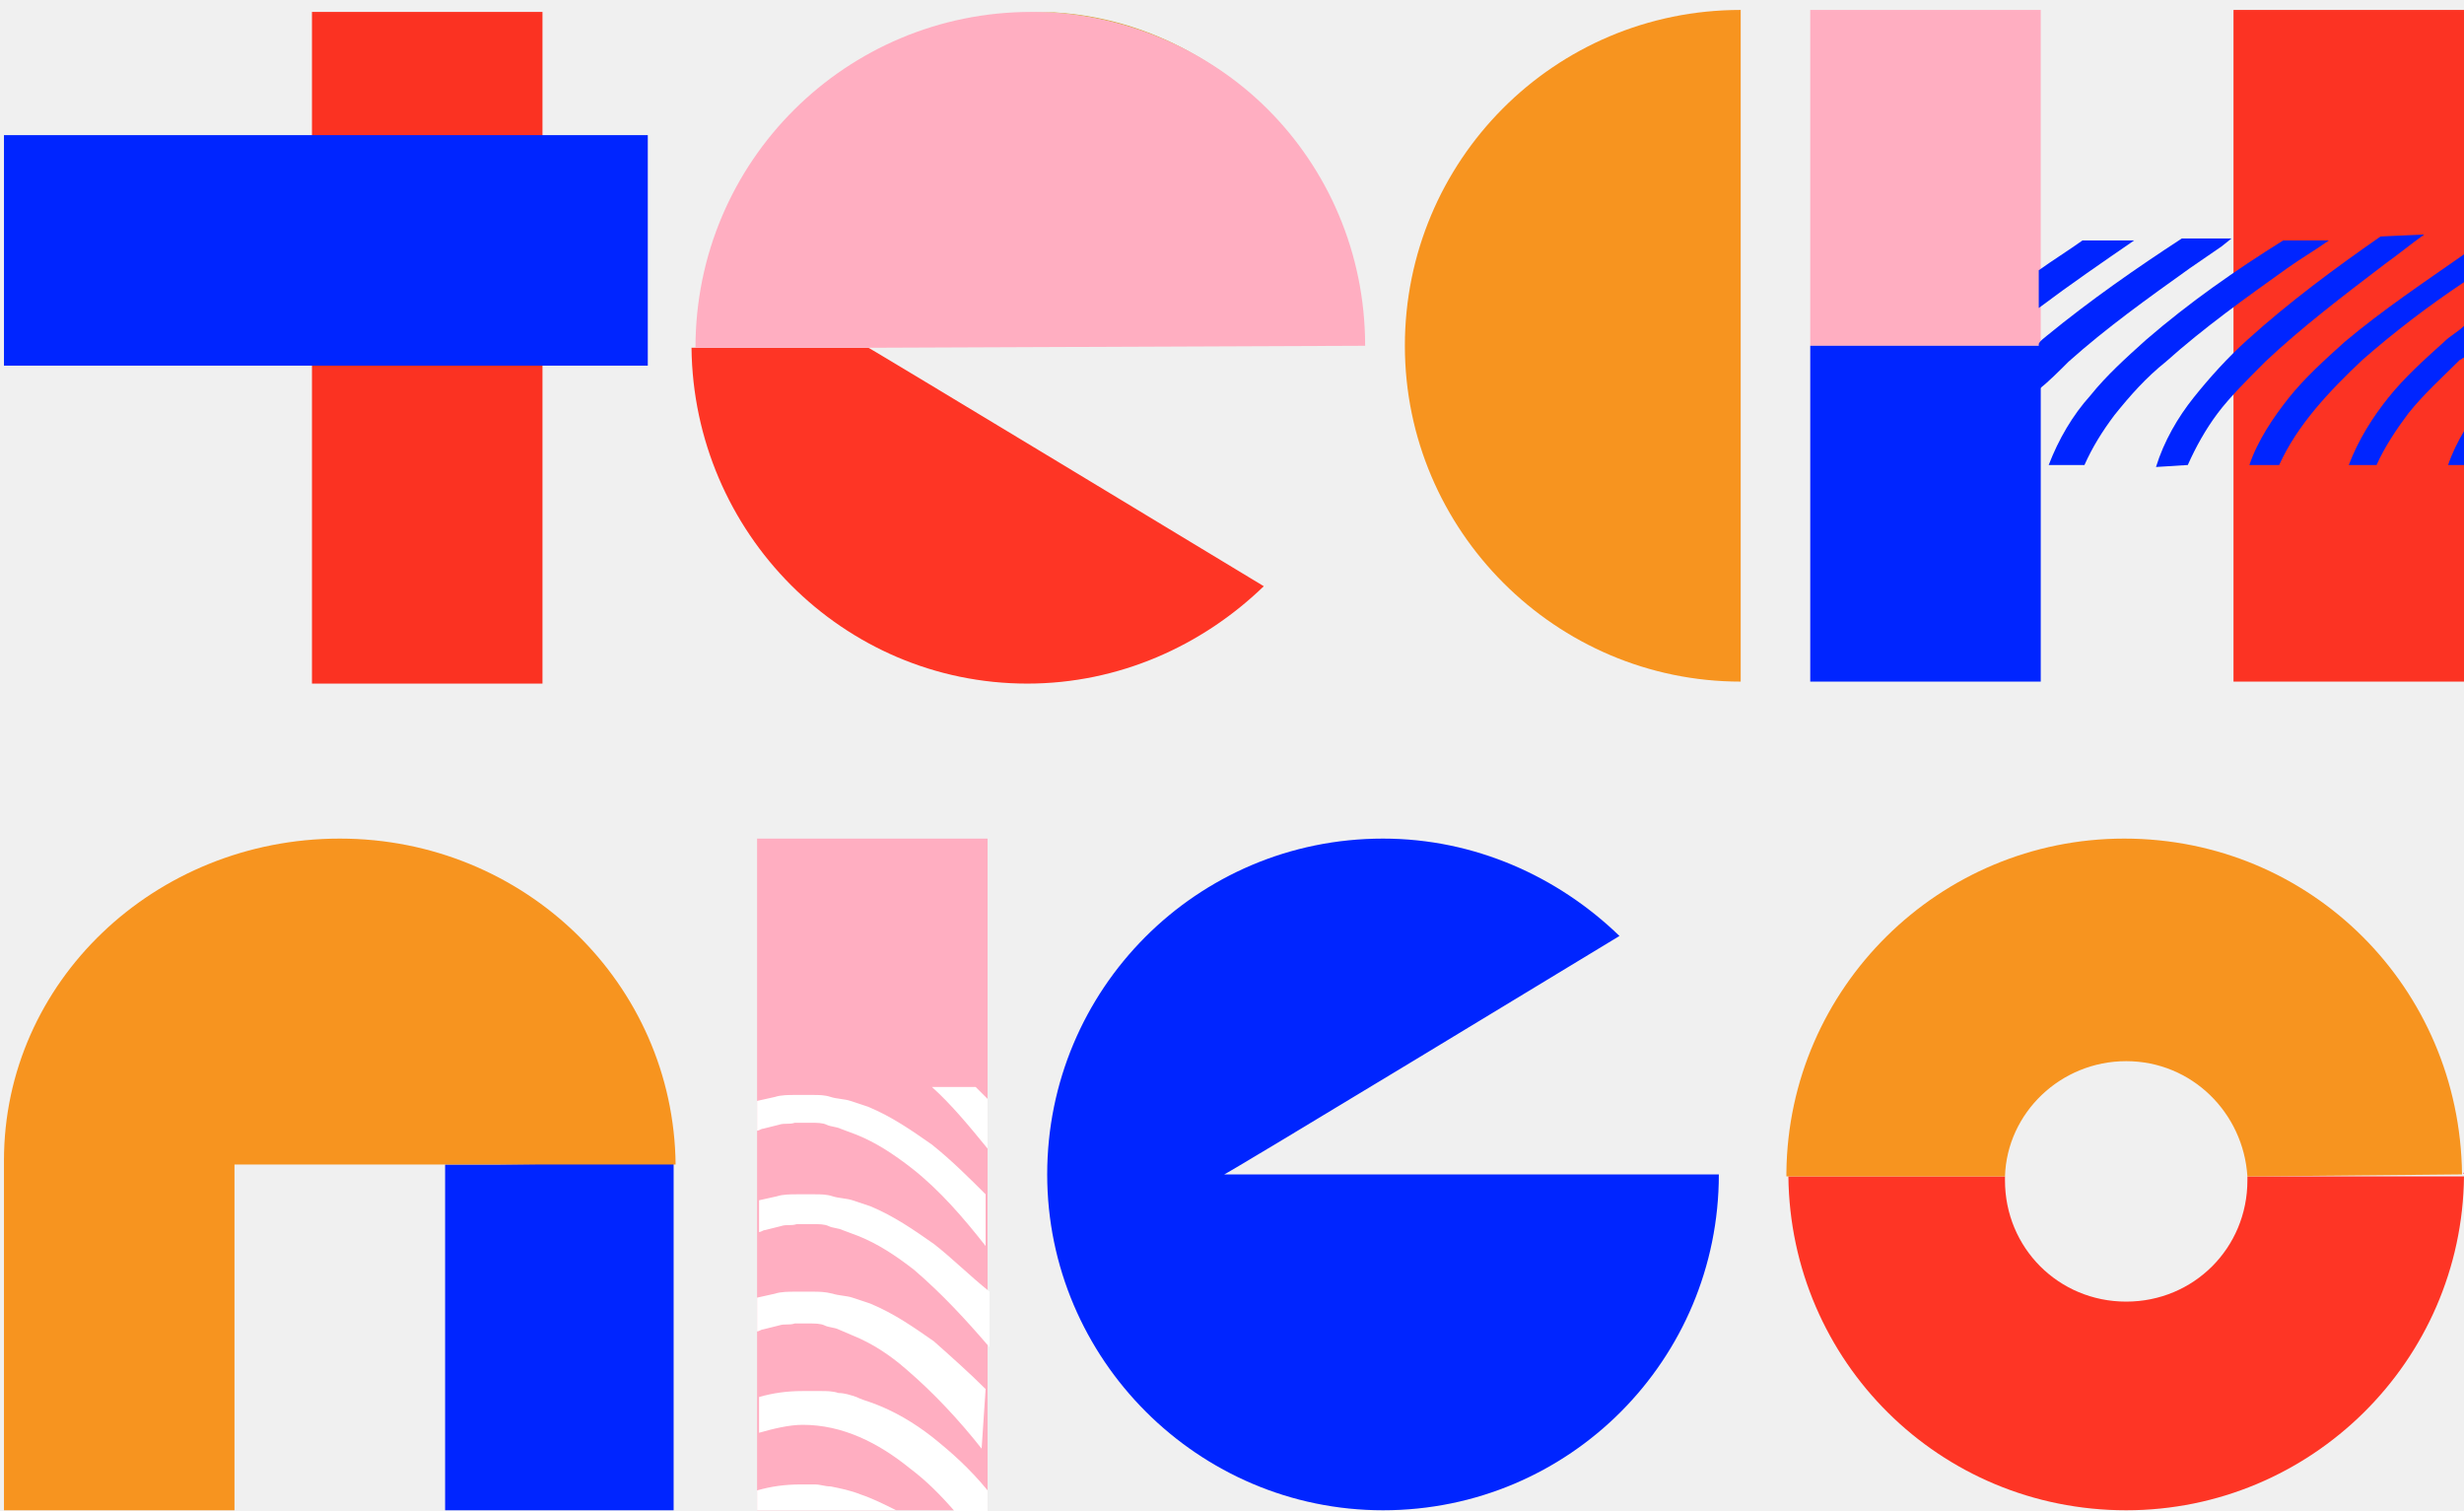
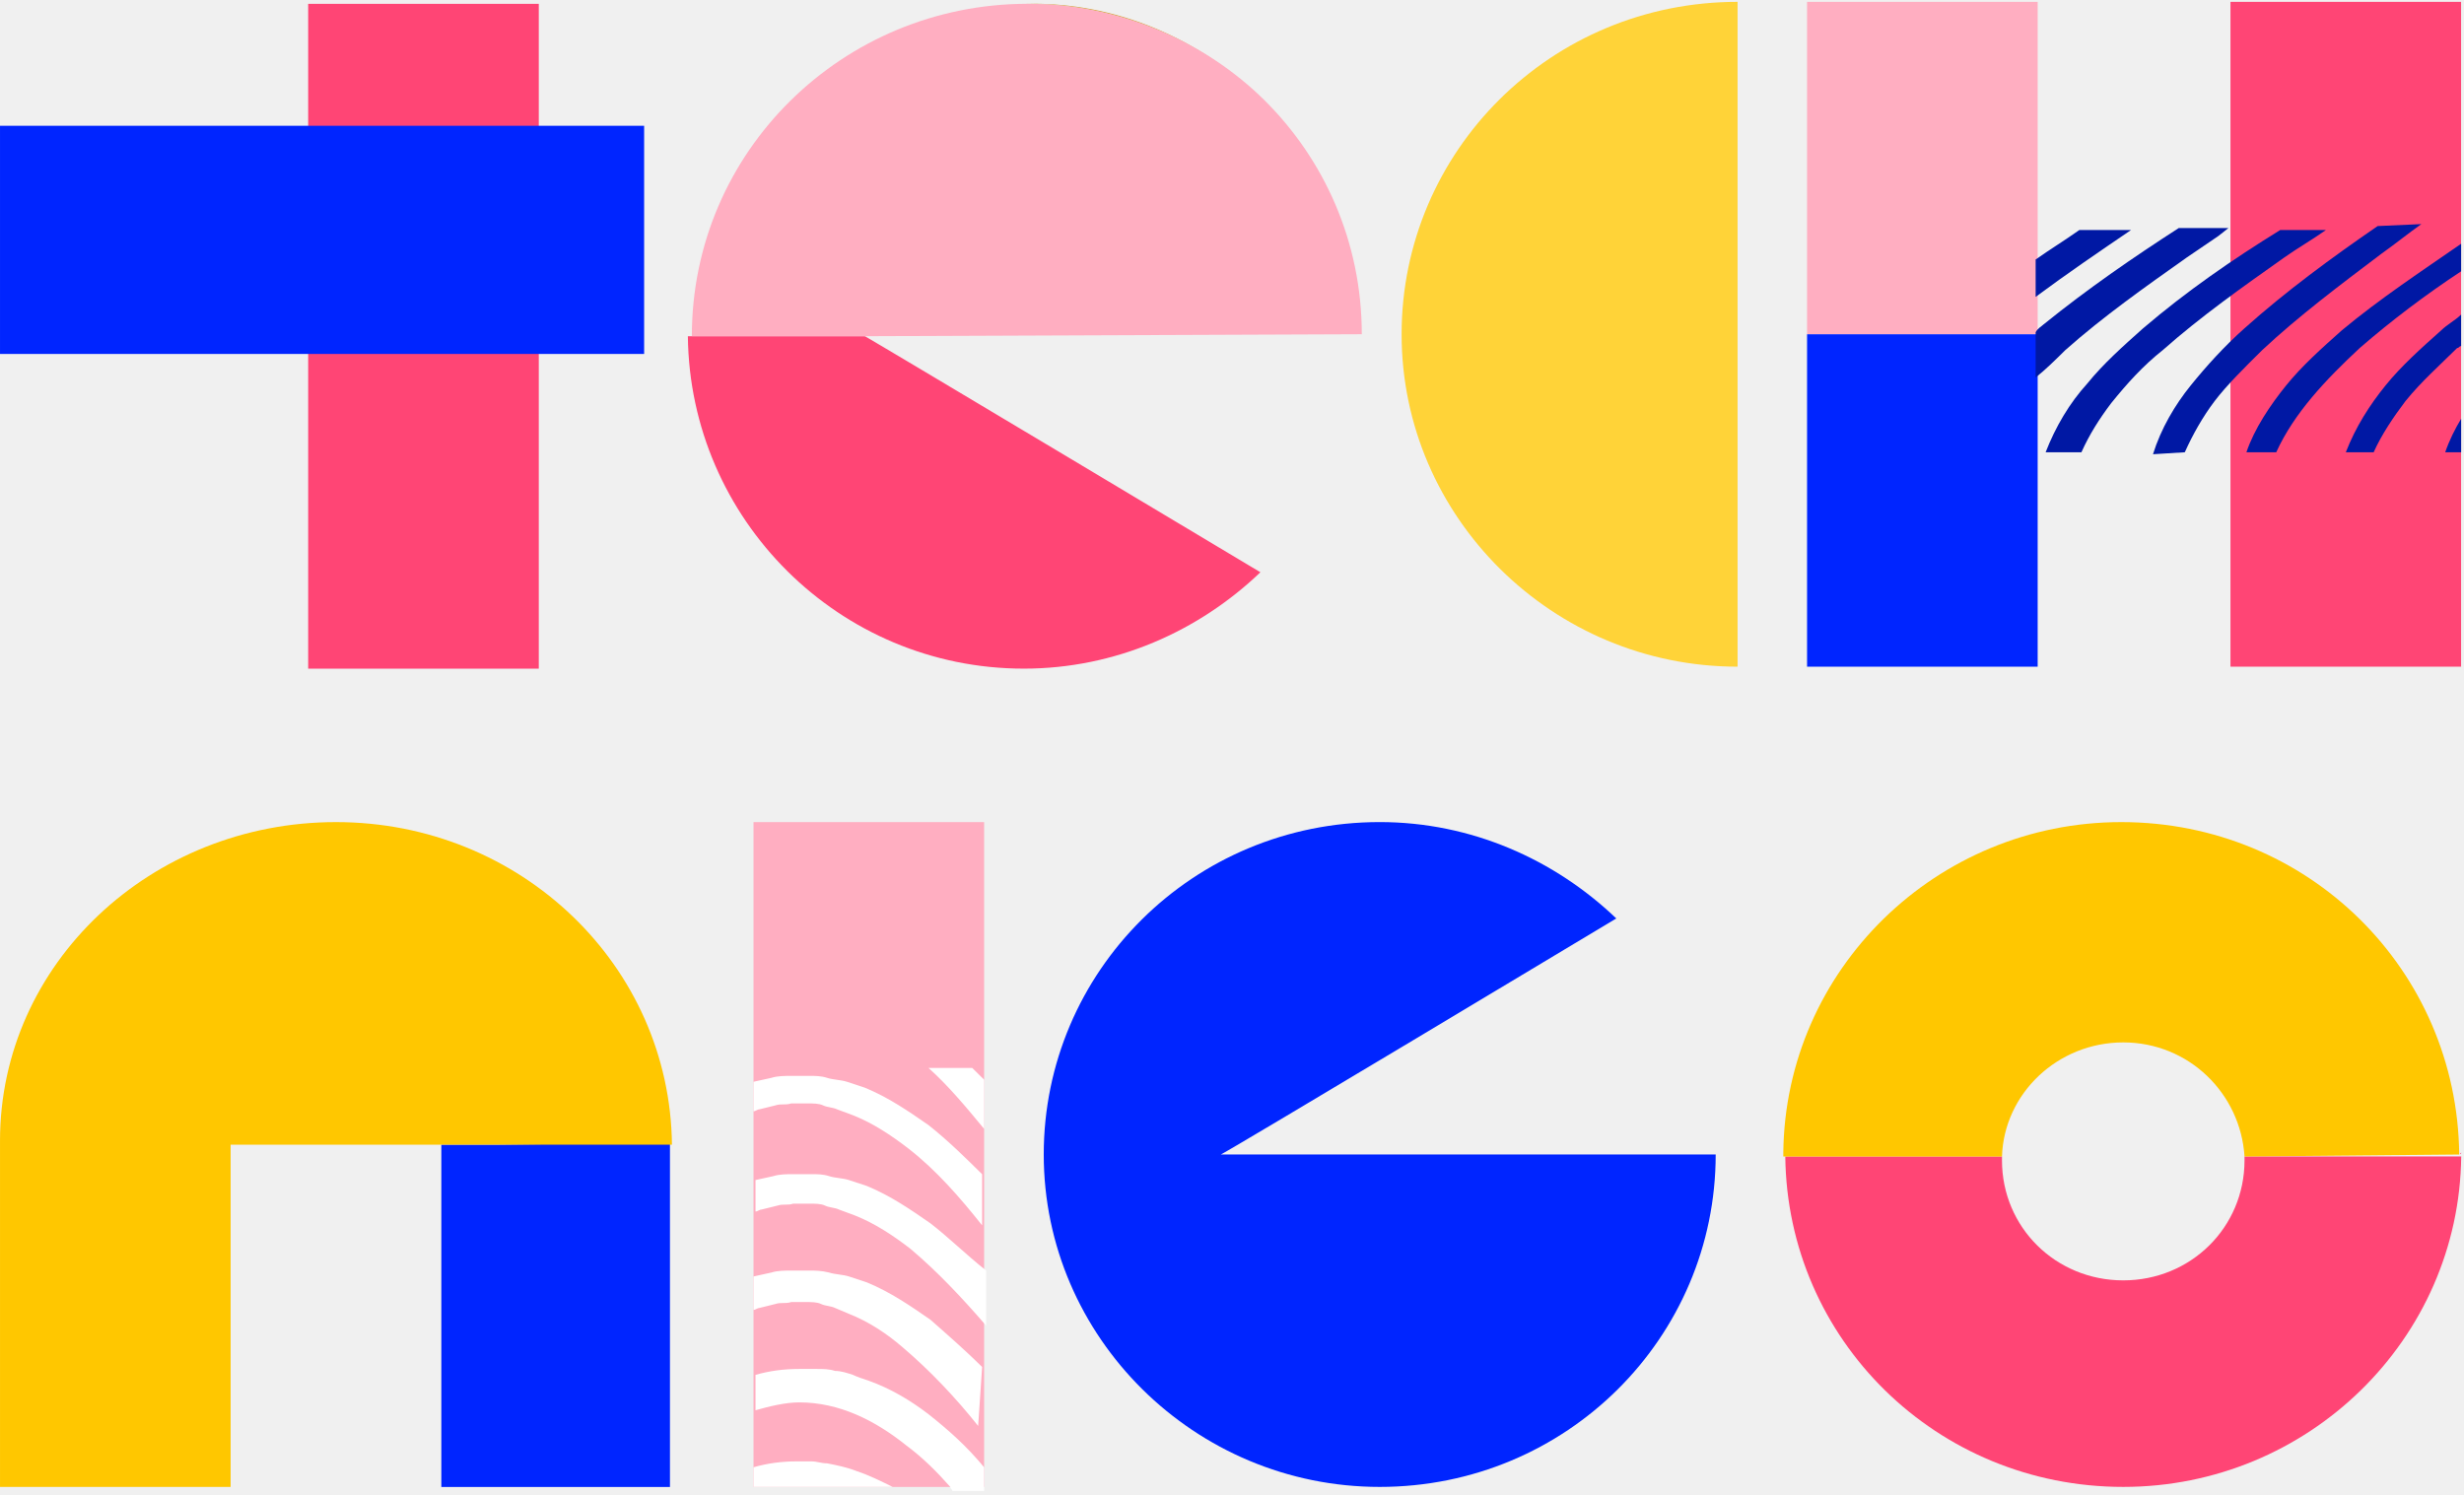
- <svg xmlns="http://www.w3.org/2000/svg" version="1.1" id="Layer_1" x="0px" y="0px" viewBox="0 0 124 76" style="enable-background:new 0 0 124 76;" xml:space="preserve">
-   <style type="text/css">
- 	.st0{fill:none;}
- 	.st1{fill:#FE3525;}
- 	.st2{fill:#FF0055;}
- 	.st3{fill:#F7941F;}
- 	.st4{fill:#0025FF;}
- 	.st5{fill:#FFAEC1;}
- 	.st6{fill:#FFFFFF;}
- 	.st7{fill:#0C56AF;}
- 	.st8{fill:#FC3323;}
- 	.st9{fill:#D1A537;}
- 	.st10{fill:#FB3222;}
- </style>
-   <g>
-     <g id="o_14_">
-       <path class="st0" d="M107,65.5c3.4,0,6.1-2.7,6.1-6.1c0-0.1,0-0.2,0-0.2c-0.1-3.2-2.8-5.8-6.1-5.8c-3.3,0-5.9,2.6-6.1,5.8    c0,0.1,0,0.2,0,0.2C100.9,62.7,103.7,65.5,107,65.5z" />
-       <path class="st1" d="M113.1,59.2c0,0.1,0,0.2,0,0.2c0,3.4-2.7,6.1-6.1,6.1c-3.4,0-6.1-2.7-6.1-6.1c0-0.1,0-0.2,0-0.2c0,0,0,0,0,0    H90c0.1,9.3,7.6,16.8,17,16.8c9.3,0,16.9-7.5,17-16.8L113.1,59.2C113.1,59.2,113.1,59.2,113.1,59.2z" />
-       <path class="st2" d="M90,59C90,59.1,90,59.1,90,59C90,59.1,90,59.1,90,59L90,59z" />
-       <path class="st2" d="M124,59L124,59C123.9,59.1,123.9,59.1,124,59C123.9,59.1,124,59.1,124,59z" />
-       <path class="st3" d="M123.9,59.1C123.9,59.1,123.9,59.1,123.9,59.1c-0.1-9.4-7.6-16.9-17-16.9c-9.3,0-16.9,7.5-17,16.8    c0,0,0,0,0,0.1c0,0,0,0,0,0.1h0h11c0,0,0,0,0,0c0.1-3.2,2.8-5.8,6.1-5.8c3.3,0,5.9,2.6,6.1,5.8c0,0,0,0,0,0L123.9,59.1L123.9,59.1    C124,59.1,123.9,59.1,123.9,59.1z" />
-     </g>
-     <path id="g_14_" class="st4" d="M86.5,59.1C86.5,68.4,79,76,69.6,76c-9.3,0-16.9-7.6-16.9-16.9c0-9.3,7.5-16.9,16.9-16.9   c4.6,0,8.8,1.9,11.9,4.9c0,0-20.1,12.2-19.9,12H86.5z" />
-     <g id="i_14_">
-       <path class="st5" d="M38.1,42.2h11.6V76H38.1V42.2z" />
-       <g>
-         <g>
-           <path class="st6" d="M41.8,74.8c-0.3,0-0.5-0.1-0.8-0.1l-0.7,0c-0.8,0-1.5,0.1-2.2,0.3v1h7c-0.6-0.3-1.2-0.6-1.8-0.8      C42.8,75,42.3,74.9,41.8,74.8z" />
-         </g>
-         <g>
-           <path class="st6" d="M46.9,72.3c-0.9-0.7-1.9-1.3-3-1.7c-0.3-0.1-0.6-0.2-0.8-0.3c-0.3-0.1-0.6-0.2-0.9-0.2      c-0.3-0.1-0.6-0.1-0.9-0.1l-0.9,0c-0.8,0-1.5,0.1-2.2,0.3v1.8c0.7-0.2,1.5-0.4,2.2-0.4c2,0,3.8,0.9,5.4,2.2      c0.8,0.6,1.5,1.3,2.2,2.1c0,0.1,0.1,0.1,0.1,0.2h1.6v-1.2C48.8,73.9,47.9,73.1,46.9,72.3z" />
-         </g>
-         <g>
-           <path class="st6" d="M49.6,69.9c-0.8-0.8-1.7-1.6-2.6-2.4c-1-0.7-2-1.4-3.2-1.9l-0.9-0.3c-0.3-0.1-0.7-0.1-1-0.2      C41.5,65,41.2,65,40.9,65l-0.4,0c-0.1,0,0,0-0.2,0l-0.1,0l-0.2,0c-0.3,0-0.7,0-1,0.1l-0.9,0.2v1.7c0.1,0,0.2-0.1,0.3-0.1      l0.8-0.2c0.3-0.1,0.5,0,0.8-0.1l0.2,0l0.1,0c-0.1,0,0,0,0,0l0.4,0c0.3,0,0.6,0,0.8,0.1c0.2,0.1,0.5,0.1,0.7,0.2l0.7,0.3      c1,0.4,1.9,1,2.7,1.7c1.4,1.2,2.7,2.6,3.8,4L49.6,69.9C49.6,69.9,49.6,69.9,49.6,69.9z" />
-         </g>
-         <g>
-           <path class="st6" d="M47,62.6c-1-0.7-2-1.4-3.2-1.9l-0.9-0.3c-0.3-0.1-0.7-0.1-1-0.2c-0.3-0.1-0.6-0.1-0.9-0.1l-0.4,0      c-0.1,0,0,0-0.2,0l-0.1,0l-0.2,0c-0.3,0-0.7,0-1,0.1l-0.9,0.2v1.6c0.1,0,0.2-0.1,0.3-0.1l0.8-0.2c0.3-0.1,0.5,0,0.8-0.1l0.2,0      l0.1,0c-0.1,0,0,0,0.1,0l0.4,0c0.3,0,0.6,0,0.8,0.1c0.2,0.1,0.5,0.1,0.7,0.2l0.8,0.3c1,0.4,1.9,1,2.8,1.7      c1.4,1.2,2.6,2.5,3.8,3.9V65C48.8,64.2,47.9,63.3,47,62.6z" />
-         </g>
-         <g>
-           <path class="st6" d="M46.9,57.6c-1-0.7-2-1.4-3.2-1.9l-0.9-0.3c-0.3-0.1-0.7-0.1-1-0.2c-0.3-0.1-0.6-0.1-0.9-0.1l-0.4,0      c-0.1,0,0,0-0.2,0l-0.1,0l-0.2,0c-0.3,0-0.7,0-1,0.1l-0.9,0.2v1.5c0.1,0,0.2-0.1,0.3-0.1l0.8-0.2c0.3-0.1,0.5,0,0.8-0.1l0.2,0      l0.1,0c-0.1,0,0,0,0.1,0l0.4,0c0.3,0,0.6,0,0.8,0.1c0.2,0.1,0.5,0.1,0.7,0.2l0.8,0.3c1,0.4,1.9,1,2.8,1.7      c1.4,1.1,2.6,2.5,3.7,3.9v-2.6C48.8,59.3,47.9,58.4,46.9,57.6z" />
-         </g>
-         <g>
-           <path class="st6" d="M46.9,54.7c1,0.9,1.9,2,2.8,3.1v-2.5c-0.2-0.2-0.4-0.4-0.6-0.6H46.9z" />
-         </g>
-       </g>
-     </g>
-     <g id="n_14_">
-       <g>
-         <path class="st7" d="M33.9,58.5C33.9,58.5,33.9,58.5,33.9,58.5L33.9,58.5L33.9,58.5z" />
-       </g>
-       <polygon class="st4" points="22.4,58.6 22.4,76 33.9,76 33.9,58.5 25.1,58.6   " />
-       <path class="st3" d="M17.1,42.2c-9.3,0-16.9,7.2-16.9,16.2h0V76h11.6V58.6h10.7h2.7l8.8,0c0,0,0,0,0,0    C33.9,49.5,26.4,42.2,17.1,42.2z" />
-     </g>
-     <g id="h_14_">
-       <path class="st8" d="M112.4,0.5H124v33.8h-11.6V0.5z" />
-       <g>
-         <rect x="91.1" y="0.5" class="st5" width="11.6" height="16.9" />
-         <polygon class="st4" points="91.1,18.2 91.1,34.3 102.7,34.3 102.7,18.2 102.7,17.4 91.1,17.4    " />
-       </g>
-       <g>
-         <path class="st4" d="M104.8,12.1c-0.7,0.5-1.5,1-2.2,1.5v1.9c1.6-1.2,3.2-2.3,4.8-3.4H104.8z" />
-         <path class="st4" d="M104.1,18.2c1.9-1.7,4-3.2,6.1-4.7l1.6-1.1l0.5-0.4h-2.5c-2.3,1.5-4.6,3.1-6.8,4.9c-0.1,0.1-0.3,0.2-0.4,0.4     v2.3C103.1,19.2,103.6,18.7,104.1,18.2z" />
-         <path class="st4" d="M106.4,20.9c0.8-1,1.6-1.9,2.6-2.7c1.9-1.7,4-3.2,6.1-4.7c0.7-0.5,1.4-0.9,2.1-1.4h-2.3     c-2.4,1.5-4.7,3.1-6.9,5c-1,0.9-2,1.8-2.8,2.8c-0.9,1-1.6,2.2-2.1,3.5h1.8C105.3,22.5,105.8,21.7,106.4,20.9z" />
-         <path class="st4" d="M114,18.2c1.8-1.7,3.9-3.3,6-4.9c0.7-0.5,1.3-1,2-1.5l-2.2,0.1c-2.3,1.6-4.6,3.3-6.7,5.2     c-1,0.9-1.9,1.9-2.7,2.9c-0.8,1-1.5,2.2-1.9,3.5l1.6-0.1c0.4-0.9,0.9-1.8,1.5-2.6C112.2,20,113.1,19.1,114,18.2z" />
-         <path class="st4" d="M118.9,18.1c1.6-1.4,3.3-2.7,5.1-3.9v-1.4c-2,1.4-4.1,2.8-6,4.4c-1,0.9-2,1.8-2.8,2.8c-0.8,1-1.6,2.2-2,3.4     h1.5C115.6,21.4,117.2,19.7,118.9,18.1z" />
-         <path class="st4" d="M123.8,18.1c0.1,0,0.1-0.1,0.2-0.1v-1.6c-0.3,0.3-0.7,0.5-1,0.8c-1,0.9-2,1.8-2.8,2.8c-0.8,1-1.5,2.1-2,3.4     h1.4c0.4-0.9,1-1.8,1.6-2.6C122,19.8,122.9,19,123.8,18.1z" />
-         <path class="st4" d="M124,21.7c-0.3,0.5-0.6,1.1-0.8,1.7h0.8V21.7z" />
-       </g>
-     </g>
-     <path id="c_14_" class="st3" d="M87.6,34.3c-9.3,0-16.9-7.6-16.9-16.9c0-9.3,7.5-16.9,16.9-16.9V34.3z" />
-     <g id="e_14_">
-       <path class="st9" d="M68.7,17.4C68.7,17.4,68.7,17.4,68.7,17.4C68.7,17.4,68.7,17.4,68.7,17.4L68.7,17.4z" />
-       <path class="st9" d="M51.8,0.6c4.7,0,8.9,1.9,11.9,4.9C60.6,2.4,56.4,0.5,51.8,0.6c-9.4,0-16.9,7.5-16.9,16.9v0    C34.9,8.1,42.4,0.6,51.8,0.6z" />
-       <g>
-         <path class="st1" d="M51.7,34.4c4.6,0,8.8-1.9,11.9-4.9c0,0-20-12.1-19.9-12h-8.9C34.9,26.8,42.4,34.4,51.7,34.4z" />
-         <path class="st5" d="M68.7,17.4C68.7,17.4,68.7,17.4,68.7,17.4c0-4.7-1.9-8.9-4.9-11.9c-3-3-7.3-4.9-11.9-4.9     c-9.3,0-16.9,7.5-16.9,16.9v0h8.9L68.7,17.4L68.7,17.4z" />
-       </g>
-     </g>
-     <g id="t_14_">
-       <path class="st10" d="M15.7,0.6h11.6v33.8H15.7V0.6z" />
-       <path class="st4" d="M32.6,6.8v11.6H0.2V6.8H32.6z" />
-     </g>
-   </g>
+ <svg xmlns="http://www.w3.org/2000/svg" width="747" height="453" viewBox="0 0 747 453" fill="none">
+   <path d="M680.461 350.633C680.461 351.229 680.461 351.826 680.461 351.826C680.461 372.103 664.188 388.205 643.697 388.205C623.205 388.205 606.932 372.103 606.932 351.826C606.932 351.229 606.932 350.633 606.932 350.633H541.238C541.841 406.096 587.043 450.825 643.697 450.825C699.747 450.825 745.552 406.096 746.155 350.633H680.461Z" fill="#FF4575" />
+   <path d="M746.154 349.465C745.537 350.081 745.537 350.081 746.154 349.465C745.537 350.081 746.154 350.081 746.154 349.465Z" fill="#FF0055" />
+   <path d="M745.553 350.046C744.951 293.986 699.748 249.258 643.095 249.258C587.044 249.258 541.239 293.986 540.637 349.45C540.637 349.45 540.637 349.45 540.637 350.046C540.637 350.046 540.637 350.046 540.637 350.643H606.933C607.536 331.559 623.809 316.053 643.698 316.053C663.587 316.053 679.257 331.559 680.462 350.643L745.553 350.046C746.156 350.046 745.553 350.046 745.553 350.046Z" fill="#FFC700" />
+   <path d="M520.137 350.038C520.137 405.502 474.935 450.827 418.281 450.827C362.231 450.827 316.426 405.502 316.426 350.038C316.426 294.575 361.628 249.25 418.281 249.25C446.005 249.25 471.319 260.581 490.002 278.473C490.002 278.473 368.86 351.231 370.066 350.038H520.137Z" fill="#0025FF" />
+   <path d="M228.438 249.258H298.35V450.835H228.438V249.258Z" fill="#FFAEC1" />
+   <path d="M250.737 443.675C248.929 443.675 247.724 443.078 245.916 443.078H241.697C236.875 443.078 232.656 443.675 228.438 444.867V450.831H270.626C267.01 449.042 263.394 447.253 259.778 446.06C256.764 444.867 253.751 444.271 250.737 443.675Z" fill="white" />
+   <path d="M281.478 428.779C276.053 424.605 270.026 421.026 263.397 418.641C261.589 418.044 259.78 417.448 258.575 416.852C256.767 416.255 254.959 415.659 253.151 415.659C251.343 415.062 249.535 415.062 247.727 415.062H242.302C237.481 415.062 233.262 415.659 229.043 416.852V427.586C233.262 426.394 238.083 425.201 242.302 425.201C254.356 425.201 265.205 430.568 274.848 438.321C279.669 441.9 283.888 446.074 288.107 450.845C288.107 451.442 288.71 451.442 288.71 452.038H298.353V444.882C292.929 438.321 287.504 433.55 281.478 428.779Z" fill="white" />
+   <path d="M297.748 414.453C292.926 409.682 287.502 404.911 282.077 400.14C276.05 395.965 270.024 391.791 262.791 388.809L257.367 387.02C255.559 386.423 253.148 386.423 251.34 385.827C248.929 385.23 247.121 385.23 245.313 385.23H242.902C242.3 385.23 242.902 385.23 241.697 385.23H241.094H239.889C238.081 385.23 235.67 385.23 233.862 385.827L228.438 387.02V397.158C229.04 397.158 229.643 396.562 230.246 396.562L235.067 395.369C236.875 394.773 238.081 395.369 239.889 394.773H241.094H241.697C241.094 394.773 241.697 394.773 241.697 394.773H244.108C245.916 394.773 247.724 394.773 248.929 395.369C250.135 395.965 251.943 395.965 253.148 396.562L257.367 398.351C263.394 400.736 268.818 404.315 273.64 408.489C282.077 415.646 289.912 423.995 296.542 432.345L297.748 414.453Z" fill="white" />
+   <path d="M282.08 370.91C276.053 366.735 270.026 362.56 262.794 359.578L257.37 357.789C255.562 357.193 253.151 357.193 251.343 356.596C249.535 356 247.727 356 245.918 356H243.508C242.905 356 243.508 356 242.302 356H241.7H240.494C238.686 356 236.275 356 234.467 356.596L229.043 357.789V367.331C229.646 367.331 230.248 366.735 230.851 366.735L235.673 365.542C237.481 364.946 238.686 365.542 240.494 364.946H241.7H242.302C241.7 364.946 242.302 364.946 242.905 364.946H245.316C247.124 364.946 248.932 364.946 250.137 365.542C251.343 366.138 253.151 366.138 254.356 366.735L259.178 368.524C265.205 370.91 270.629 374.488 276.053 378.662C284.491 385.819 291.723 393.572 298.956 401.921V385.223C292.929 380.452 287.504 375.084 282.08 370.91Z" fill="white" />
+   <path d="M281.475 341.113C275.448 336.938 269.421 332.763 262.188 329.781L256.764 327.992C254.956 327.396 252.545 327.396 250.737 326.8C248.929 326.203 247.121 326.203 245.313 326.203H242.902C242.3 326.203 242.902 326.203 241.697 326.203H241.094H239.889C238.081 326.203 235.67 326.203 233.862 326.8L228.438 327.992V336.938C229.04 336.938 229.643 336.342 230.246 336.342L235.067 335.149C236.875 334.552 238.081 335.149 239.889 334.552H241.094H241.697C241.094 334.552 241.697 334.552 242.3 334.552H244.71C246.518 334.552 248.326 334.552 249.532 335.149C250.737 335.745 252.545 335.745 253.751 336.342L258.572 338.131C264.599 340.516 270.024 344.095 275.448 348.269C283.886 354.829 291.118 363.179 297.748 371.528V356.022C292.926 351.251 287.502 345.884 281.475 341.113Z" fill="white" />
+   <path d="M281.492 323.805C287.519 329.172 292.943 335.732 298.368 342.293V327.383C297.162 326.19 295.957 324.997 294.751 323.805H281.492Z" fill="white" />
+   <path d="M133.801 347.073V450.843H203.111V346.477L150.074 347.073H133.801Z" fill="#0025FF" />
+   <path d="M101.859 249.258C45.809 249.258 0.004 292.197 0.004 345.872V450.835H69.917V347.064H134.405H150.678H203.715C203.112 292.794 157.91 249.258 101.859 249.258Z" fill="#FFC700" />
+   <path d="M676.203 0.559H746.116V202.135H676.203V0.559Z" fill="#FF4575" />
+   <path d="M617.753 0.559H547.84V101.347H617.753V0.559Z" fill="#FFAEC1" />
+   <path d="M547.84 106.123V202.14H617.753V106.123V101.352H547.84V106.123Z" fill="#0025FF" />
+   <path d="M630.396 69.738C626.177 72.72 621.356 75.702 617.137 78.684V90.015C626.78 82.859 636.423 76.299 646.066 69.738H630.396Z" fill="#0018A4" />
+   <path d="M626.177 106.108C637.628 95.97 650.285 87.024 662.942 78.079L672.585 71.518L675.598 69.133H660.531C646.669 78.079 632.807 87.621 619.548 98.356C618.945 98.952 617.739 99.548 617.137 100.741V114.458C620.15 112.072 623.164 109.09 626.177 106.108Z" fill="#0018A4" />
+   <path d="M640.049 122.224C644.871 116.26 649.692 110.892 655.719 106.121C667.17 95.983 679.827 87.037 692.483 78.091C696.702 75.11 700.921 72.724 705.14 69.742H691.278C676.813 78.688 662.951 88.23 649.692 99.561C643.665 104.929 637.638 110.296 632.817 116.26C627.392 122.224 623.174 129.38 620.16 137.133H631.009C633.419 131.766 636.433 126.995 640.049 122.224Z" fill="#0018A4" />
+   <path d="M685.859 106.114C696.708 95.975 709.364 86.433 722.021 76.891C726.24 73.909 729.856 70.927 734.075 67.945L720.816 68.542C706.954 78.084 693.092 88.222 680.435 99.553C674.408 104.921 668.984 110.885 664.162 116.849C659.341 122.812 655.122 129.969 652.711 137.722L662.354 137.126C664.765 131.758 667.778 126.391 671.394 121.62C675.011 116.849 680.435 111.481 685.859 106.114Z" fill="#0018A4" />
+   <path d="M715.389 105.518C725.032 97.169 735.278 89.416 746.126 82.26V73.91C734.072 82.26 721.416 90.609 709.965 100.151C703.938 105.518 697.911 110.886 693.089 116.85C688.267 122.813 683.446 129.97 681.035 137.127H690.076C695.5 125.199 705.143 115.06 715.389 105.518Z" fill="#0018A4" />
+   <path d="M744.919 105.521C745.522 105.521 745.522 104.925 746.124 104.925V95.383C744.316 97.172 741.905 98.365 740.097 100.154C734.07 105.521 728.043 110.889 723.222 116.853C718.4 122.816 714.181 129.377 711.168 137.13H719.606C722.016 131.762 725.633 126.395 729.249 121.624C734.07 115.66 739.495 110.889 744.919 105.521Z" fill="#0018A4" />
+   <path d="M746.13 126.984C744.322 129.966 742.514 133.545 741.309 137.123H746.13V126.984Z" fill="#0018A4" />
+   <path d="M526.773 202.135C470.723 202.135 424.918 156.81 424.918 101.347C424.918 45.884 470.12 0.559 526.773 0.559V202.135Z" fill="#FFD338" />
+   <path d="M310.996 1.147C339.323 1.147 364.636 12.479 382.717 30.37C364.033 11.882 338.72 0.551 310.996 1.147C254.343 1.147 209.141 45.876 209.141 101.936C209.141 45.876 254.343 1.147 310.996 1.147Z" fill="#D1A537" />
+   <path d="M310.391 202.73C338.115 202.73 363.428 191.398 382.111 173.507C382.111 173.507 261.572 101.345 262.175 101.941H208.535C209.138 157.405 254.34 202.73 310.391 202.73Z" fill="#FF4575" />
+   <path d="M412.851 101.337C412.851 73.307 401.399 48.259 383.318 30.367C365.238 12.476 339.322 1.145 311.598 1.145C255.547 1.145 209.742 45.873 209.742 101.933H263.382L412.851 101.337Z" fill="#FFAEC1" />
+   <path d="M93.43 1.164H163.342V202.741H93.43V1.164Z" fill="#FF4575" />
+   <path d="M195.277 38.137V107.317H0.004V38.137H195.277Z" fill="#0025FF" />
</svg>
